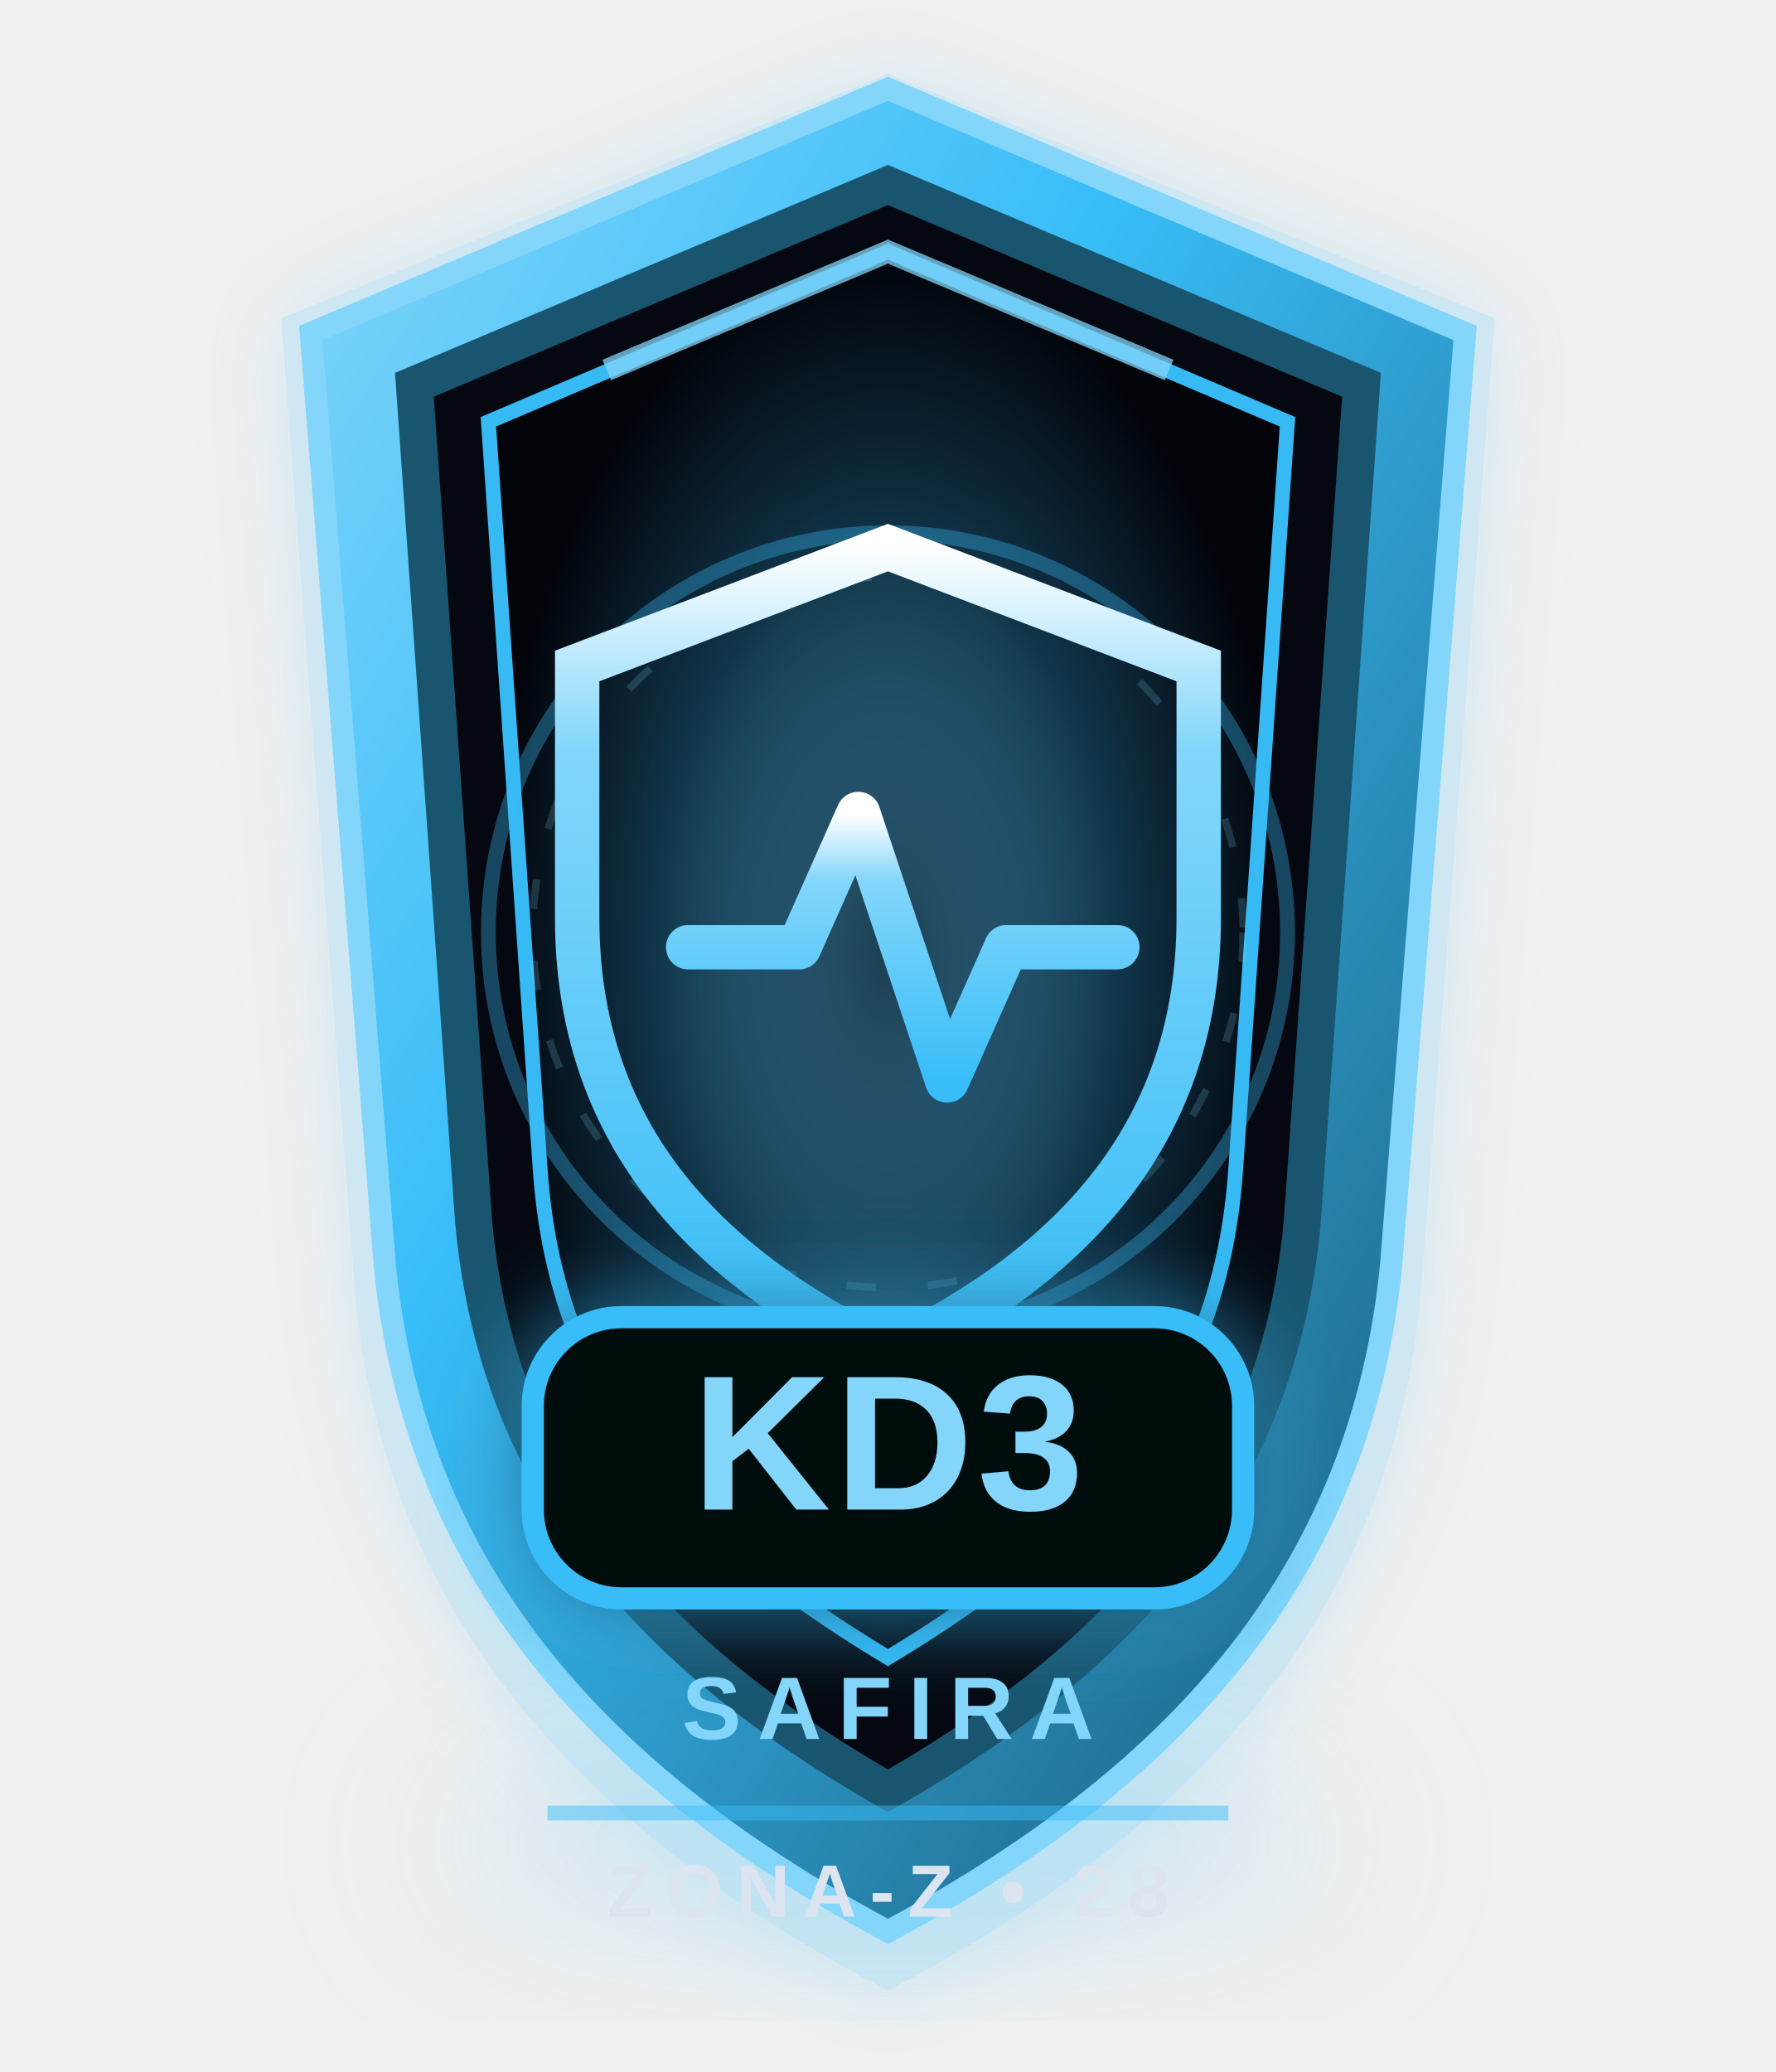
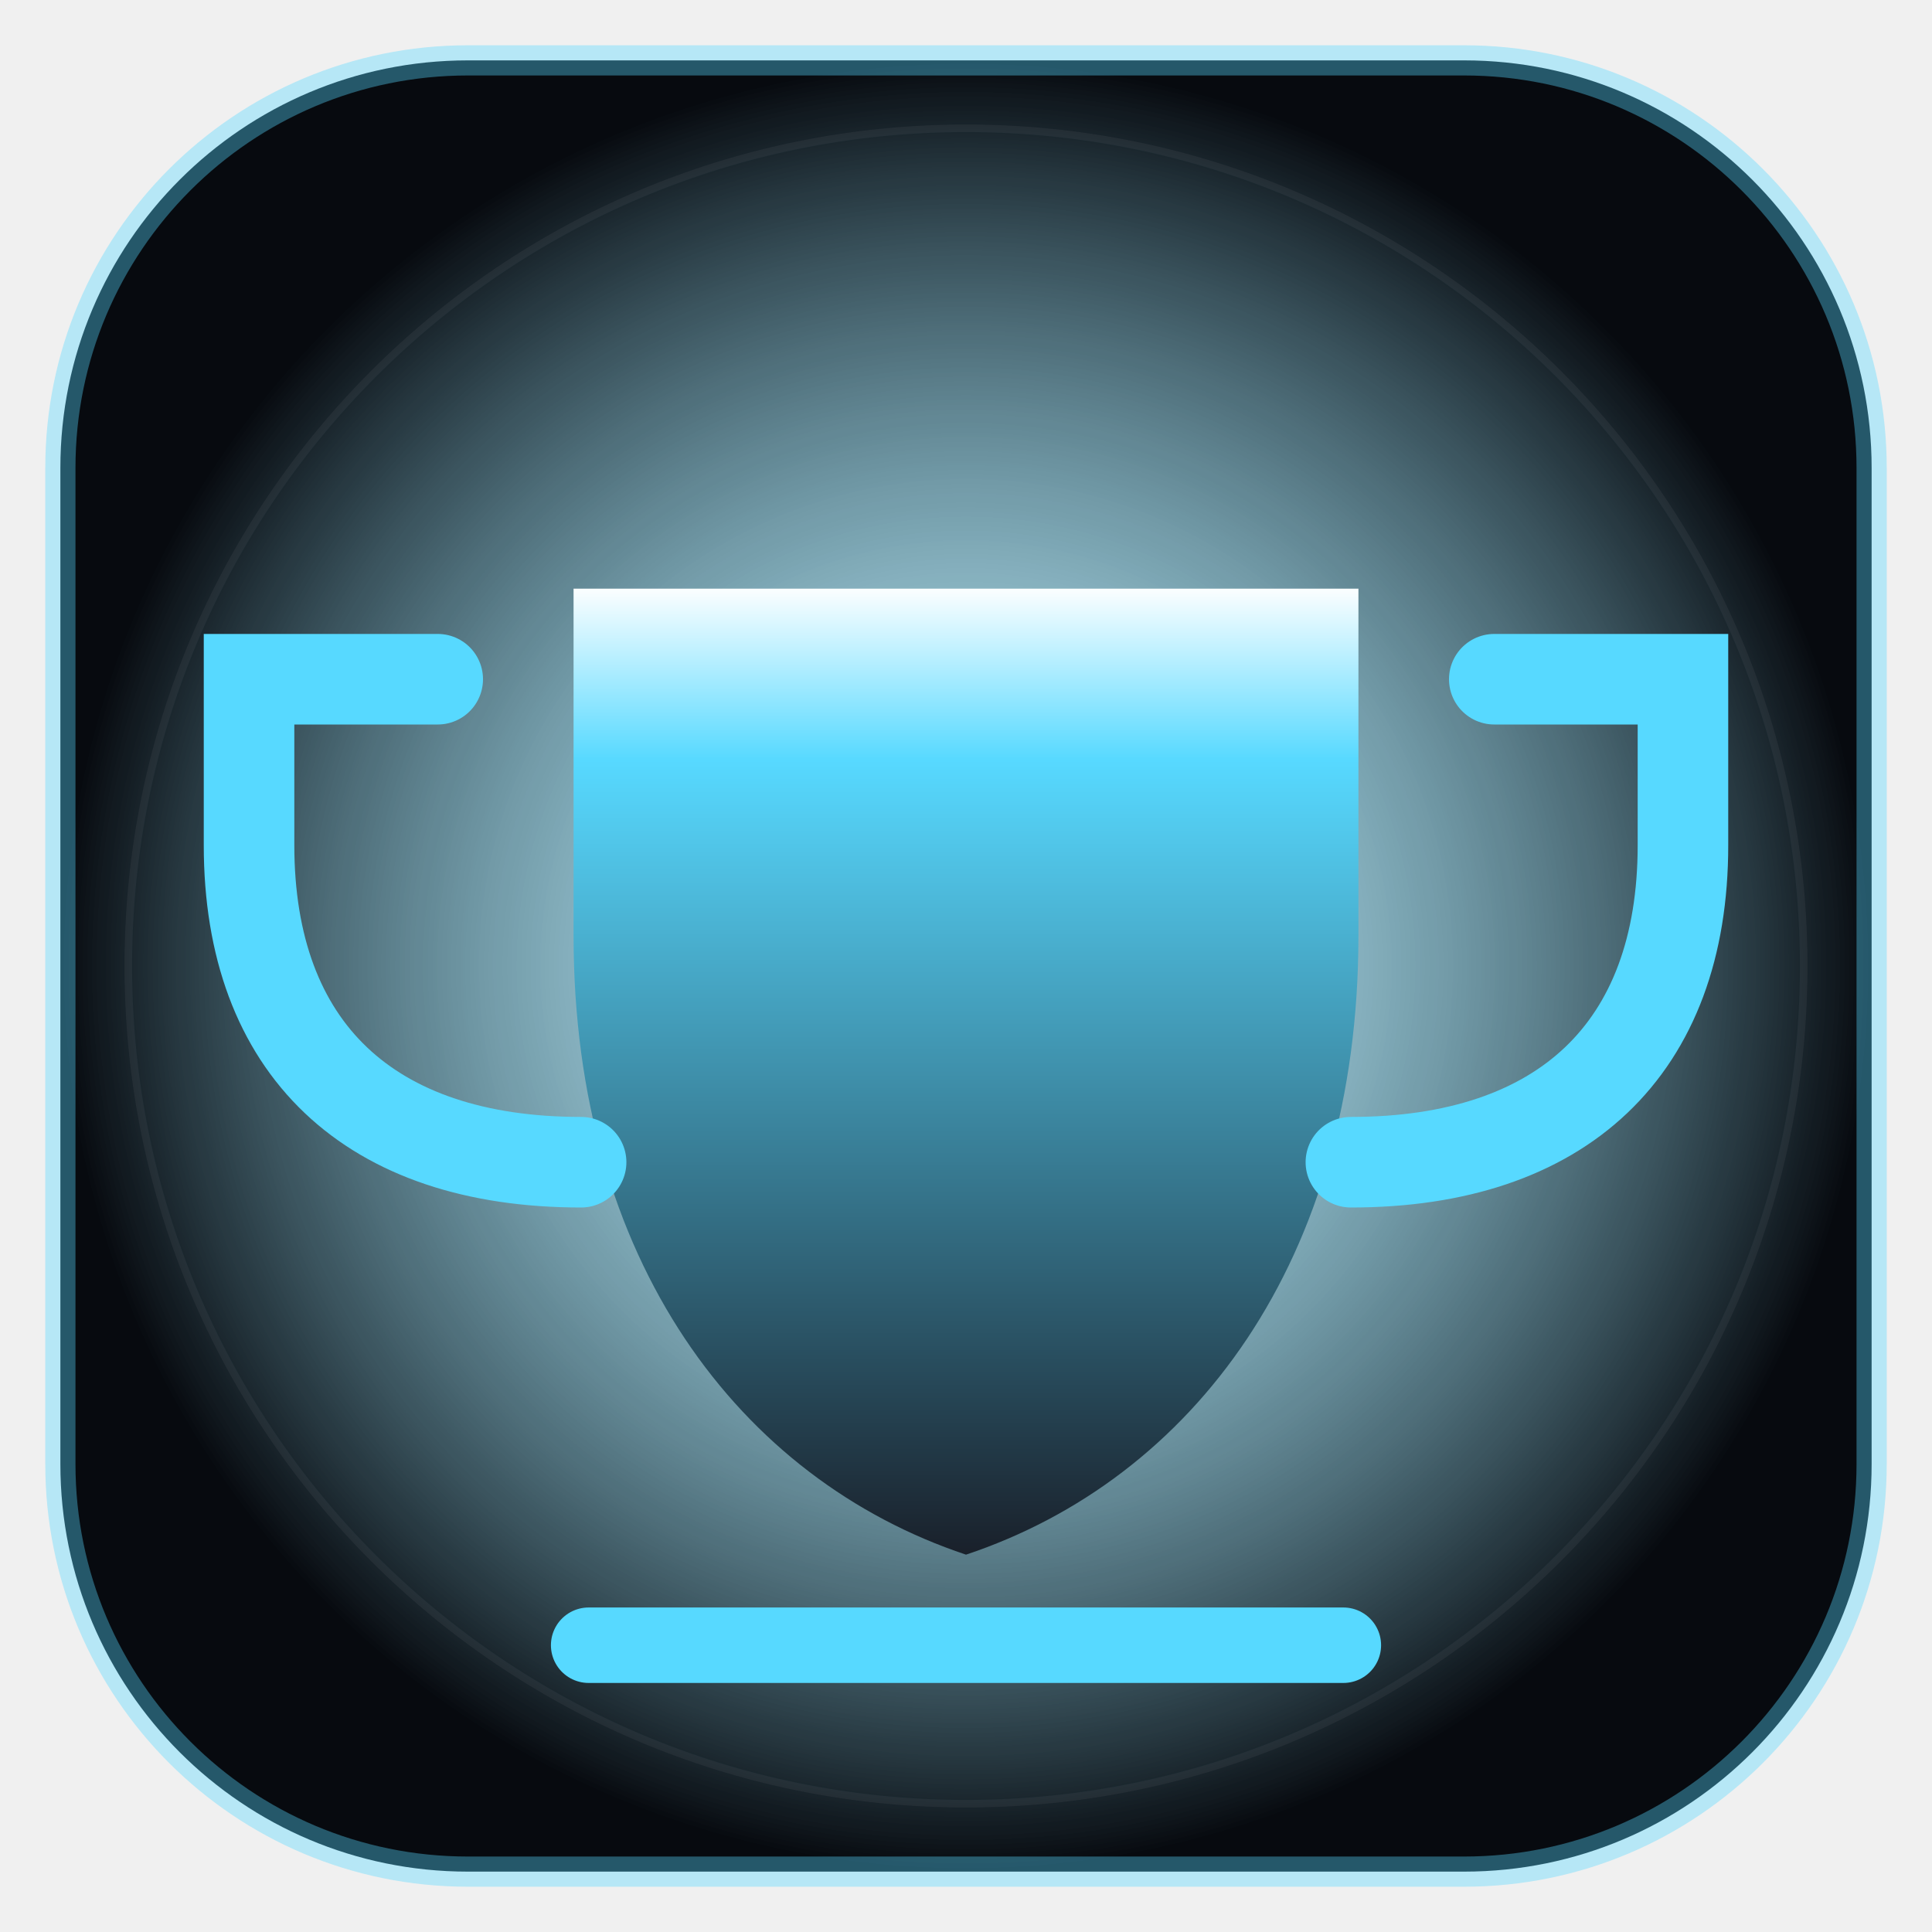
- <svg xmlns="http://www.w3.org/2000/svg" width="240" height="280" viewBox="0 0 240 280" role="img" aria-label="Sobrevivente de Elite">
+ <svg xmlns="http://www.w3.org/2000/svg" viewBox="0 0 256 256">
  <defs>
-     <linearGradient id="shield" x1="0" y1="0" x2="1" y2="1">
-       <stop offset="0" stop-color="#83d6fa" />
-       <stop offset=".38" stop-color="#38bdf8" />
-       <stop offset="1" stop-color="#19556f" />
+     <linearGradient id="a" x2="0" y2="1">
+       <stop stop-color="#fff" />
+       <stop offset=".18" stop-color="#57d9ff" />
+       <stop offset="1" stop-color="#191f29" />
    </linearGradient>
-     <linearGradient id="glow" x1="0" y1="0" x2="0" y2="1">
-       <stop offset="0" stop-color="#fff" />
-       <stop offset=".25" stop-color="#83d6fa" />
-       <stop offset="1" stop-color="#38bdf8" />
-     </linearGradient>
-     <radialGradient id="core">
-       <stop offset="0" stop-color="#5bc8f9" stop-opacity=".28" />
-       <stop offset=".58" stop-color="#11384d" stop-opacity=".95" />
-       <stop offset="1" stop-color="#02040a" />
+     <radialGradient id="b">
+       <stop stop-color="#57d9ff" stop-opacity=".24" />
+       <stop offset="1" stop-color="#070a0f" />
    </radialGradient>
-     <filter id="shadow" x="-70%" y="-70%" width="240%" height="240%">
-       <feGaussianBlur stdDeviation="6" result="b" />
-       <feMerge>
-         <feMergeNode in="b" />
-         <feMergeNode in="SourceGraphic" />
-       </feMerge>
-     </filter>
-     <filter id="soft" x="-50%" y="-50%" width="200%" height="200%">
-       <feGaussianBlur stdDeviation="12" />
-     </filter>
  </defs>
-   <ellipse cx="120" cy="249" rx="62" ry="12" fill="#38bdf8" opacity=".18" filter="url(#soft)" />
-   <path d="M120 10 202 43l-10 132c-4 43-30 72-72 94-42-22-68-51-72-94L38 43Z" fill="#38bdf8" opacity=".18" filter="url(#shadow)" />
-   <path d="M120 12 198 45l-10 126c-4 40-27 68-68 90-41-22-64-50-68-90L42 45Z" fill="url(#shield)" stroke="#83d6fa" stroke-width="3" />
-   <path d="M120 25 184 52l-8 113c-3 33-21 57-56 77-35-20-53-44-56-77L56 52Z" fill="#050810" stroke="#19556f" stroke-width="5" />
-   <path d="M120 34 174 57l-7 101c-2 29-17 48-47 66-30-18-45-37-47-66L66 57Z" fill="url(#core)" stroke="#38bdf8" stroke-width="2" opacity=".98" />
-   <path d="M82 50 120 34l38 16" fill="none" stroke="#83d6fa" stroke-width="3" opacity=".75" />
-   <circle cx="120" cy="126" r="54" fill="none" stroke="#38bdf8" stroke-width="2" opacity=".35" />
-   <circle cx="120" cy="126" r="48" fill="none" stroke="#83d6fa" stroke-width="1" opacity=".18" stroke-dasharray="4 7" />
-   <g transform="translate(120 126)" fill="none" stroke="url(#glow)" stroke-width="6">
-     <path d="M0-52 42-36v34c0 29-17 47-42 59-25-12-42-30-42-59v-34Z" />
-     <path d="M-27 2h15l8-18 12 36 8-18h15" stroke-linecap="round" stroke-linejoin="round" />
-   </g>
-   <g filter="url(#shadow)">
-     <rect x="72" y="178" width="96" height="38" rx="12" fill="#05070c" stroke="#38bdf8" stroke-width="3" />
-     <text x="120" y="204" fill="#83d6fa" text-anchor="middle" font-family="Arial Black,Arial,sans-serif" font-size="26" font-weight="900" letter-spacing=".5">KD3</text>
-   </g>
-   <text x="120" y="235" fill="#83d6fa" text-anchor="middle" font-family="Arial,Helvetica,sans-serif" font-size="12" font-weight="900" letter-spacing="2.2">SAFIRA</text>
-   <path d="M74 245h92" stroke="#38bdf8" stroke-width="2" opacity=".48" />
-   <text x="120" y="259" fill="#dbe4ef" text-anchor="middle" font-family="Arial,Helvetica,sans-serif" font-size="10" font-weight="800" letter-spacing="1.8">ZONA-Z • 28</text>
+   <rect x="8" y="8" width="240" height="240" rx="54" fill="url(#b)" stroke="#57d9ff" stroke-opacity=".38" stroke-width="4" />
+   <path d="M76 78h104v46c0 43-22 72-52 82-30-10-52-39-52-82z" fill="url(#a)" />
+   <path d="M58 90H33v22c0 27 16 42 44 42M198 90h25v22c0 27-16 42-44 42" fill="none" stroke="#57d9ff" stroke-width="12" stroke-linecap="round" />
+   <path d="M78 218h100" stroke="#57d9ff" stroke-width="10" stroke-linecap="round" />
+   <circle cx="128" cy="128" r="111" fill="none" stroke="#fff" stroke-opacity=".05" />
</svg>
